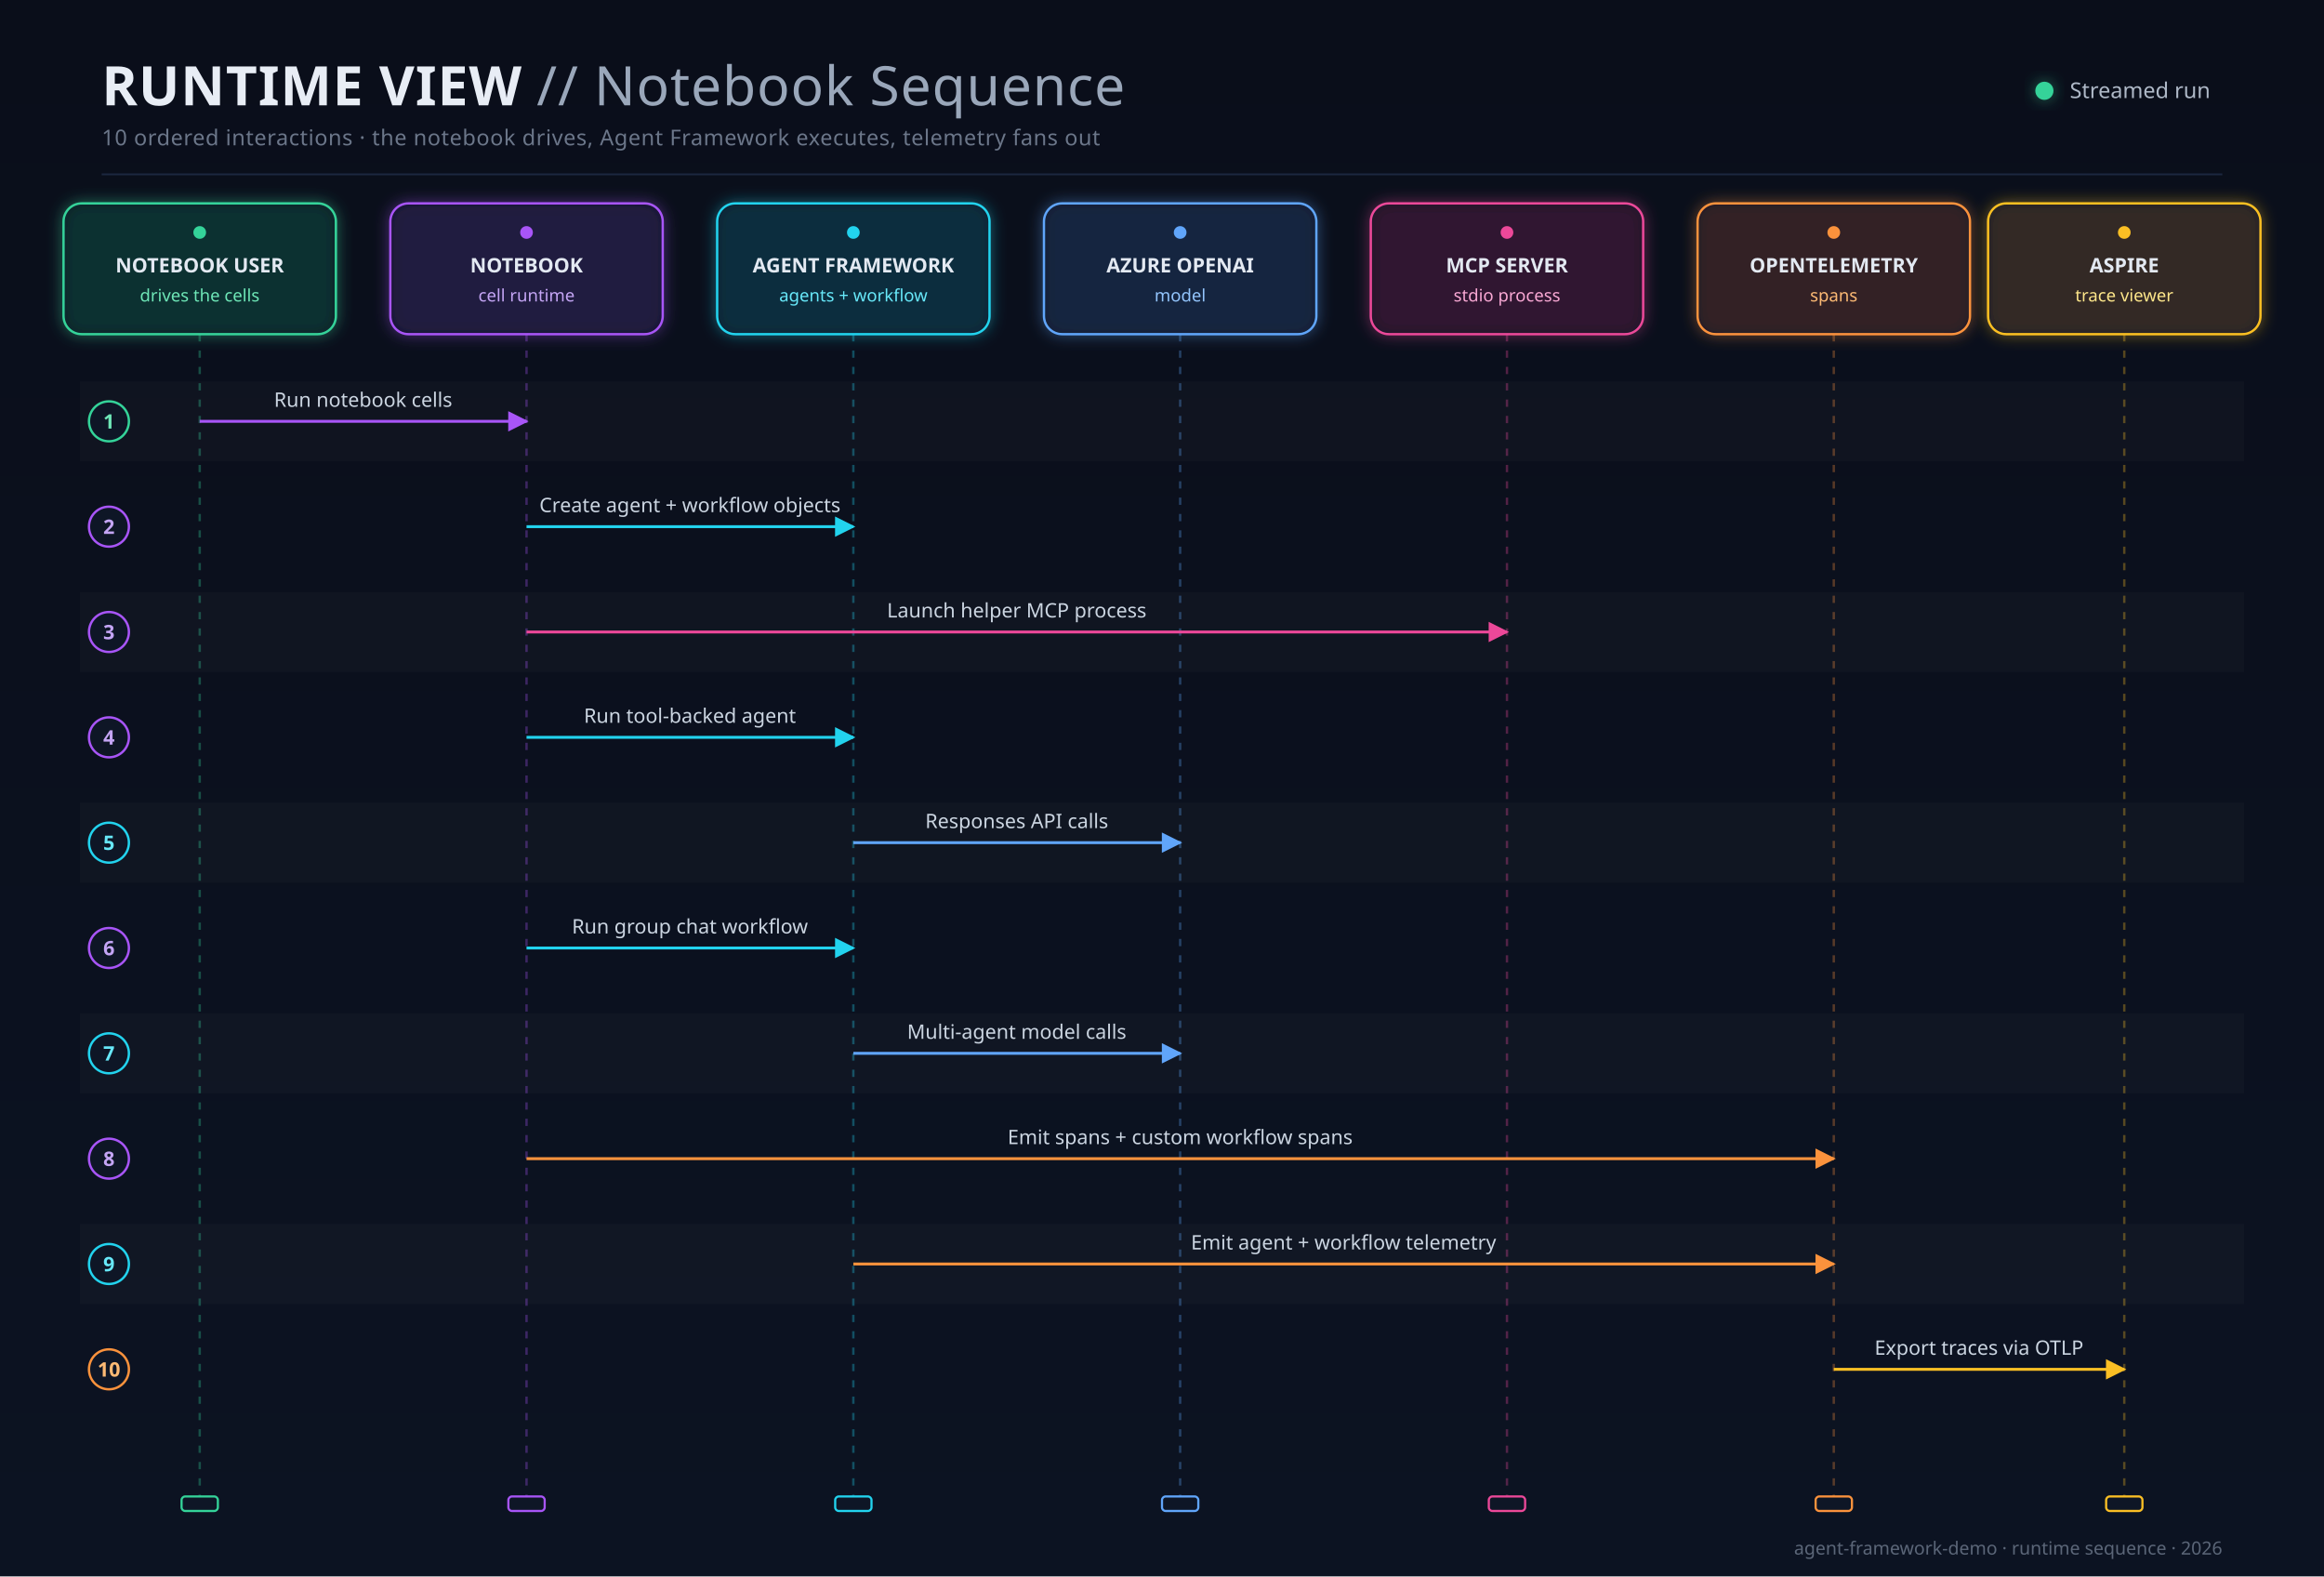
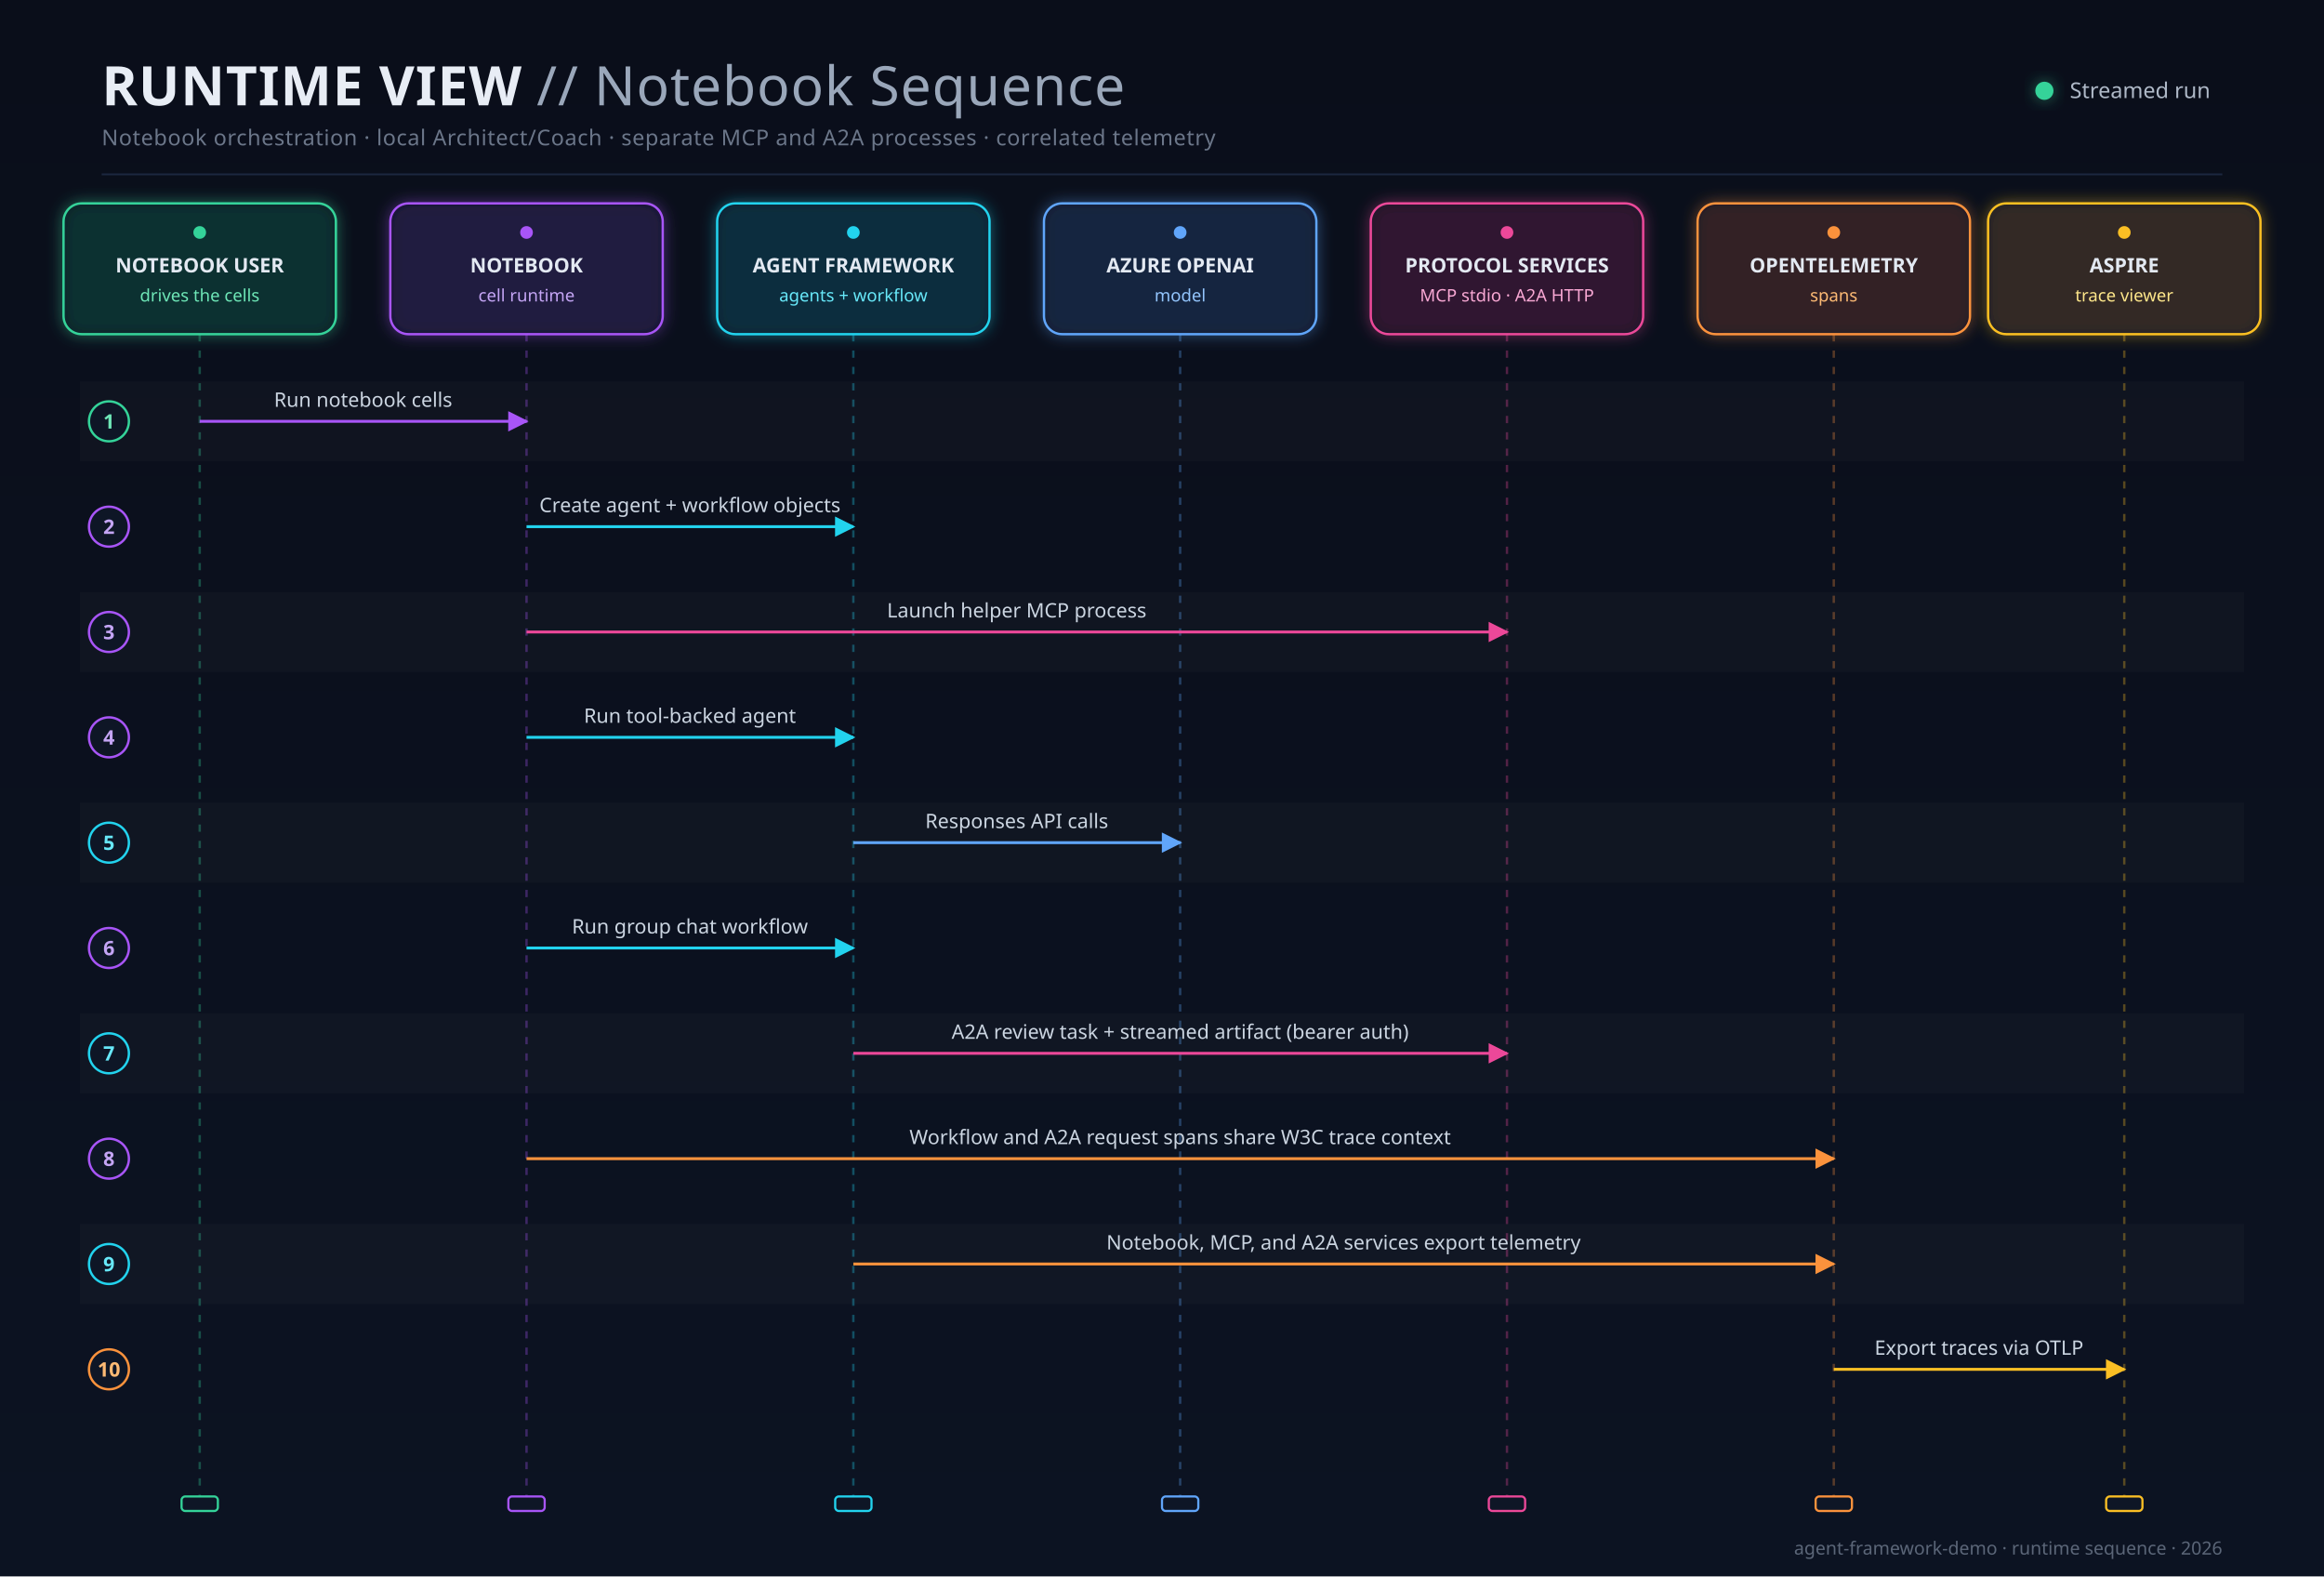
<svg xmlns="http://www.w3.org/2000/svg" viewBox="0 0 1280 868" font-family="'Segoe UI', system-ui, -apple-system, sans-serif">
  <defs>
    <linearGradient id="bg" x1="0" y1="0" x2="0" y2="1">
      <stop offset="0" stop-color="#0a0e1a" />
      <stop offset="1" stop-color="#0c1322" />
    </linearGradient>
    <filter id="gV" x="-60%" y="-60%" width="220%" height="220%">
      <feDropShadow dx="0" dy="0" stdDeviation="4" flood-color="#a855f7" flood-opacity="0.45" />
    </filter>
    <filter id="gC" x="-60%" y="-60%" width="220%" height="220%">
      <feDropShadow dx="0" dy="0" stdDeviation="4" flood-color="#22d3ee" flood-opacity="0.45" />
    </filter>
    <filter id="gM" x="-60%" y="-60%" width="220%" height="220%">
      <feDropShadow dx="0" dy="0" stdDeviation="4" flood-color="#ec4899" flood-opacity="0.45" />
    </filter>
    <filter id="gGo" x="-60%" y="-60%" width="220%" height="220%">
      <feDropShadow dx="0" dy="0" stdDeviation="4" flood-color="#fbbf24" flood-opacity="0.45" />
    </filter>
    <filter id="gO" x="-60%" y="-60%" width="220%" height="220%">
      <feDropShadow dx="0" dy="0" stdDeviation="4" flood-color="#fb923c" flood-opacity="0.45" />
    </filter>
    <filter id="gB" x="-60%" y="-60%" width="220%" height="220%">
      <feDropShadow dx="0" dy="0" stdDeviation="4" flood-color="#60a5fa" flood-opacity="0.45" />
    </filter>
    <filter id="gGr" x="-60%" y="-60%" width="220%" height="220%">
      <feDropShadow dx="0" dy="0" stdDeviation="4" flood-color="#34d399" flood-opacity="0.5" />
    </filter>
    <marker id="mV" viewBox="0 0 10 10" refX="9" refY="5" markerWidth="7" markerHeight="7" orient="auto-start-reverse">
      <path d="M0 0L10 5L0 10z" fill="#a855f7" />
    </marker>
    <marker id="mC" viewBox="0 0 10 10" refX="9" refY="5" markerWidth="7" markerHeight="7" orient="auto-start-reverse">
      <path d="M0 0L10 5L0 10z" fill="#22d3ee" />
    </marker>
    <marker id="mM" viewBox="0 0 10 10" refX="9" refY="5" markerWidth="7" markerHeight="7" orient="auto-start-reverse">
      <path d="M0 0L10 5L0 10z" fill="#ec4899" />
    </marker>
    <marker id="mB" viewBox="0 0 10 10" refX="9" refY="5" markerWidth="7" markerHeight="7" orient="auto-start-reverse">
      <path d="M0 0L10 5L0 10z" fill="#60a5fa" />
    </marker>
    <marker id="mO" viewBox="0 0 10 10" refX="9" refY="5" markerWidth="7" markerHeight="7" orient="auto-start-reverse">
      <path d="M0 0L10 5L0 10z" fill="#fb923c" />
    </marker>
    <marker id="mGo" viewBox="0 0 10 10" refX="9" refY="5" markerWidth="7" markerHeight="7" orient="auto-start-reverse">
      <path d="M0 0L10 5L0 10z" fill="#fbbf24" />
    </marker>
  </defs>
  <rect width="1280" height="868" fill="url(#bg)" />
  <text x="56" y="58" font-size="30" font-weight="800" fill="#e8edf5" letter-spacing="0.5">RUNTIME VIEW <tspan font-weight="300" fill="#9aa7ba">// Notebook Sequence</tspan>
  </text>
-   <text x="56" y="80" font-size="12" fill="#6b7689" letter-spacing="0.3">10 ordered interactions · the notebook drives, Agent Framework executes, telemetry fans out</text>
+   <text x="56" y="80" font-size="12" fill="#6b7689" letter-spacing="0.3">Notebook orchestration · local Architect/Coach · separate MCP and A2A processes · correlated telemetry</text>
  <circle cx="1126" cy="50" r="5" fill="#34d399" filter="url(#gGr)" />
  <text x="1140" y="54" font-size="12" fill="#aeb8c7">Streamed run</text>
  <line x1="56" y1="96" x2="1224" y2="96" stroke="#1c2740" stroke-width="1" />
  <g stroke-dasharray="4 5" stroke-width="1.3">
    <line x1="110" y1="184" x2="110" y2="824" stroke="#34d399" stroke-opacity="0.32" />
    <line x1="290" y1="184" x2="290" y2="824" stroke="#a855f7" stroke-opacity="0.32" />
    <line x1="470" y1="184" x2="470" y2="824" stroke="#22d3ee" stroke-opacity="0.32" />
    <line x1="650" y1="184" x2="650" y2="824" stroke="#60a5fa" stroke-opacity="0.32" />
    <line x1="830" y1="184" x2="830" y2="824" stroke="#ec4899" stroke-opacity="0.32" />
    <line x1="1010" y1="184" x2="1010" y2="824" stroke="#fb923c" stroke-opacity="0.32" />
    <line x1="1170" y1="184" x2="1170" y2="824" stroke="#fbbf24" stroke-opacity="0.32" />
  </g>
  <g>
    <rect x="35" y="112" width="150" height="72" rx="10" fill="#0e1626" fill-opacity="0.92" stroke="#34d399" stroke-width="1.3" filter="url(#gGr)" />
    <circle cx="110" cy="128" r="3.5" fill="#34d399" />
    <text x="110" y="150" text-anchor="middle" font-size="11" font-weight="700" fill="#e3e9f2">NOTEBOOK USER</text>
    <text x="110" y="166" text-anchor="middle" font-size="9.5" fill="#6ee7b7">drives the cells</text>
    <rect x="215" y="112" width="150" height="72" rx="10" fill="#0e1626" fill-opacity="0.92" stroke="#a855f7" stroke-width="1.3" filter="url(#gV)" />
    <circle cx="290" cy="128" r="3.5" fill="#a855f7" />
    <text x="290" y="150" text-anchor="middle" font-size="11" font-weight="700" fill="#e3e9f2">NOTEBOOK</text>
    <text x="290" y="166" text-anchor="middle" font-size="9.5" fill="#c4a5f5">cell runtime</text>
    <rect x="395" y="112" width="150" height="72" rx="10" fill="#0e1626" fill-opacity="0.92" stroke="#22d3ee" stroke-width="1.3" filter="url(#gC)" />
    <circle cx="470" cy="128" r="3.5" fill="#22d3ee" />
    <text x="470" y="150" text-anchor="middle" font-size="11" font-weight="700" fill="#e3e9f2">AGENT FRAMEWORK</text>
    <text x="470" y="166" text-anchor="middle" font-size="9.5" fill="#67e8f9">agents + workflow</text>
    <rect x="575" y="112" width="150" height="72" rx="10" fill="#0e1626" fill-opacity="0.92" stroke="#60a5fa" stroke-width="1.3" filter="url(#gB)" />
    <circle cx="650" cy="128" r="3.5" fill="#60a5fa" />
    <text x="650" y="150" text-anchor="middle" font-size="11" font-weight="700" fill="#e3e9f2">AZURE OPENAI</text>
    <text x="650" y="166" text-anchor="middle" font-size="9.5" fill="#93c5fd">model</text>
    <rect x="755" y="112" width="150" height="72" rx="10" fill="#0e1626" fill-opacity="0.92" stroke="#ec4899" stroke-width="1.3" filter="url(#gM)" />
    <circle cx="830" cy="128" r="3.5" fill="#ec4899" />
-     <text x="830" y="150" text-anchor="middle" font-size="11" font-weight="700" fill="#e3e9f2">MCP SERVER</text>
-     <text x="830" y="166" text-anchor="middle" font-size="9.5" fill="#f9a8d4">stdio process</text>
+     <text x="830" y="150" text-anchor="middle" font-size="11" font-weight="700" fill="#e3e9f2">PROTOCOL SERVICES</text>
+     <text x="830" y="166" text-anchor="middle" font-size="9.5" fill="#f9a8d4">MCP stdio · A2A HTTP</text>
    <rect x="935" y="112" width="150" height="72" rx="10" fill="#0e1626" fill-opacity="0.92" stroke="#fb923c" stroke-width="1.3" filter="url(#gO)" />
    <circle cx="1010" cy="128" r="3.5" fill="#fb923c" />
    <text x="1010" y="150" text-anchor="middle" font-size="11" font-weight="700" fill="#e3e9f2">OPENTELEMETRY</text>
    <text x="1010" y="166" text-anchor="middle" font-size="9.5" fill="#fdba74">spans</text>
    <rect x="1095" y="112" width="150" height="72" rx="10" fill="#0e1626" fill-opacity="0.92" stroke="#fbbf24" stroke-width="1.3" filter="url(#gGo)" />
    <circle cx="1170" cy="128" r="3.5" fill="#fbbf24" />
    <text x="1170" y="150" text-anchor="middle" font-size="11" font-weight="700" fill="#e3e9f2">ASPIRE</text>
    <text x="1170" y="166" text-anchor="middle" font-size="9.5" fill="#fde68a">trace viewer</text>
  </g>
  <g fill="#ffffff" fill-opacity="0.02">
    <rect x="44" y="210" width="1192" height="44" />
    <rect x="44" y="326" width="1192" height="44" />
    <rect x="44" y="442" width="1192" height="44" />
    <rect x="44" y="558" width="1192" height="44" />
    <rect x="44" y="674" width="1192" height="44" />
  </g>
  <circle cx="60" cy="232" r="11" fill="#0e1626" stroke="#34d399" stroke-width="1.3" />
  <text x="60" y="236" text-anchor="middle" font-size="11" font-weight="700" fill="#6ee7b7">1</text>
  <text x="200" y="224" text-anchor="middle" font-size="11" fill="#cbd5e1">Run notebook cells</text>
  <line x1="110" y1="232" x2="290" y2="232" stroke="#a855f7" stroke-width="1.6" marker-end="url(#mV)" />
  <circle cx="60" cy="290" r="11" fill="#0e1626" stroke="#a855f7" stroke-width="1.3" />
  <text x="60" y="294" text-anchor="middle" font-size="11" font-weight="700" fill="#c4a5f5">2</text>
  <text x="380" y="282" text-anchor="middle" font-size="11" fill="#cbd5e1">Create agent + workflow objects</text>
  <line x1="290" y1="290" x2="470" y2="290" stroke="#22d3ee" stroke-width="1.6" marker-end="url(#mC)" />
  <circle cx="60" cy="348" r="11" fill="#0e1626" stroke="#a855f7" stroke-width="1.3" />
  <text x="60" y="352" text-anchor="middle" font-size="11" font-weight="700" fill="#c4a5f5">3</text>
  <text x="560" y="340" text-anchor="middle" font-size="11" fill="#cbd5e1">Launch helper MCP process</text>
  <line x1="290" y1="348" x2="830" y2="348" stroke="#ec4899" stroke-width="1.6" marker-end="url(#mM)" />
  <circle cx="60" cy="406" r="11" fill="#0e1626" stroke="#a855f7" stroke-width="1.3" />
  <text x="60" y="410" text-anchor="middle" font-size="11" font-weight="700" fill="#c4a5f5">4</text>
  <text x="380" y="398" text-anchor="middle" font-size="11" fill="#cbd5e1">Run tool-backed agent</text>
  <line x1="290" y1="406" x2="470" y2="406" stroke="#22d3ee" stroke-width="1.6" marker-end="url(#mC)" />
  <circle cx="60" cy="464" r="11" fill="#0e1626" stroke="#22d3ee" stroke-width="1.3" />
  <text x="60" y="468" text-anchor="middle" font-size="11" font-weight="700" fill="#67e8f9">5</text>
  <text x="560" y="456" text-anchor="middle" font-size="11" fill="#cbd5e1">Responses API calls</text>
  <line x1="470" y1="464" x2="650" y2="464" stroke="#60a5fa" stroke-width="1.6" marker-end="url(#mB)" />
  <circle cx="60" cy="522" r="11" fill="#0e1626" stroke="#a855f7" stroke-width="1.3" />
  <text x="60" y="526" text-anchor="middle" font-size="11" font-weight="700" fill="#c4a5f5">6</text>
  <text x="380" y="514" text-anchor="middle" font-size="11" fill="#cbd5e1">Run group chat workflow</text>
  <line x1="290" y1="522" x2="470" y2="522" stroke="#22d3ee" stroke-width="1.6" marker-end="url(#mC)" />
  <circle cx="60" cy="580" r="11" fill="#0e1626" stroke="#22d3ee" stroke-width="1.3" />
  <text x="60" y="584" text-anchor="middle" font-size="11" font-weight="700" fill="#67e8f9">7</text>
-   <text x="560" y="572" text-anchor="middle" font-size="11" fill="#cbd5e1">Multi-agent model calls</text>
-   <line x1="470" y1="580" x2="650" y2="580" stroke="#60a5fa" stroke-width="1.6" marker-end="url(#mB)" />
+   <text x="650" y="572" text-anchor="middle" font-size="11" fill="#cbd5e1">A2A review task + streamed artifact (bearer auth)</text>
+   <line x1="470" y1="580" x2="830" y2="580" stroke="#ec4899" stroke-width="1.6" marker-end="url(#mM)" />
  <circle cx="60" cy="638" r="11" fill="#0e1626" stroke="#a855f7" stroke-width="1.3" />
  <text x="60" y="642" text-anchor="middle" font-size="11" font-weight="700" fill="#c4a5f5">8</text>
-   <text x="650" y="630" text-anchor="middle" font-size="11" fill="#cbd5e1">Emit spans + custom workflow spans</text>
+   <text x="650" y="630" text-anchor="middle" font-size="11" fill="#cbd5e1">Workflow and A2A request spans share W3C trace context</text>
  <line x1="290" y1="638" x2="1010" y2="638" stroke="#fb923c" stroke-width="1.6" marker-end="url(#mO)" />
  <circle cx="60" cy="696" r="11" fill="#0e1626" stroke="#22d3ee" stroke-width="1.3" />
  <text x="60" y="700" text-anchor="middle" font-size="11" font-weight="700" fill="#67e8f9">9</text>
-   <text x="740" y="688" text-anchor="middle" font-size="11" fill="#cbd5e1">Emit agent + workflow telemetry</text>
+   <text x="740" y="688" text-anchor="middle" font-size="11" fill="#cbd5e1">Notebook, MCP, and A2A services export telemetry</text>
  <line x1="470" y1="696" x2="1010" y2="696" stroke="#fb923c" stroke-width="1.6" marker-end="url(#mO)" />
  <circle cx="60" cy="754" r="11" fill="#0e1626" stroke="#fb923c" stroke-width="1.3" />
  <text x="60" y="758" text-anchor="middle" font-size="11" font-weight="700" fill="#fdba74">10</text>
  <text x="1090" y="746" text-anchor="middle" font-size="11" fill="#cbd5e1">Export traces via OTLP</text>
  <line x1="1010" y1="754" x2="1170" y2="754" stroke="#fbbf24" stroke-width="1.6" marker-end="url(#mGo)" />
  <g fill="#0e1626" stroke-width="1.2">
    <rect x="100" y="824" width="20" height="8" rx="2" stroke="#34d399" />
    <rect x="280" y="824" width="20" height="8" rx="2" stroke="#a855f7" />
    <rect x="460" y="824" width="20" height="8" rx="2" stroke="#22d3ee" />
    <rect x="640" y="824" width="20" height="8" rx="2" stroke="#60a5fa" />
    <rect x="820" y="824" width="20" height="8" rx="2" stroke="#ec4899" />
    <rect x="1000" y="824" width="20" height="8" rx="2" stroke="#fb923c" />
    <rect x="1160" y="824" width="20" height="8" rx="2" stroke="#fbbf24" />
  </g>
  <text x="1224" y="856" text-anchor="end" font-size="10" fill="#5b6678">agent-framework-demo · runtime sequence · 2026</text>
</svg>
